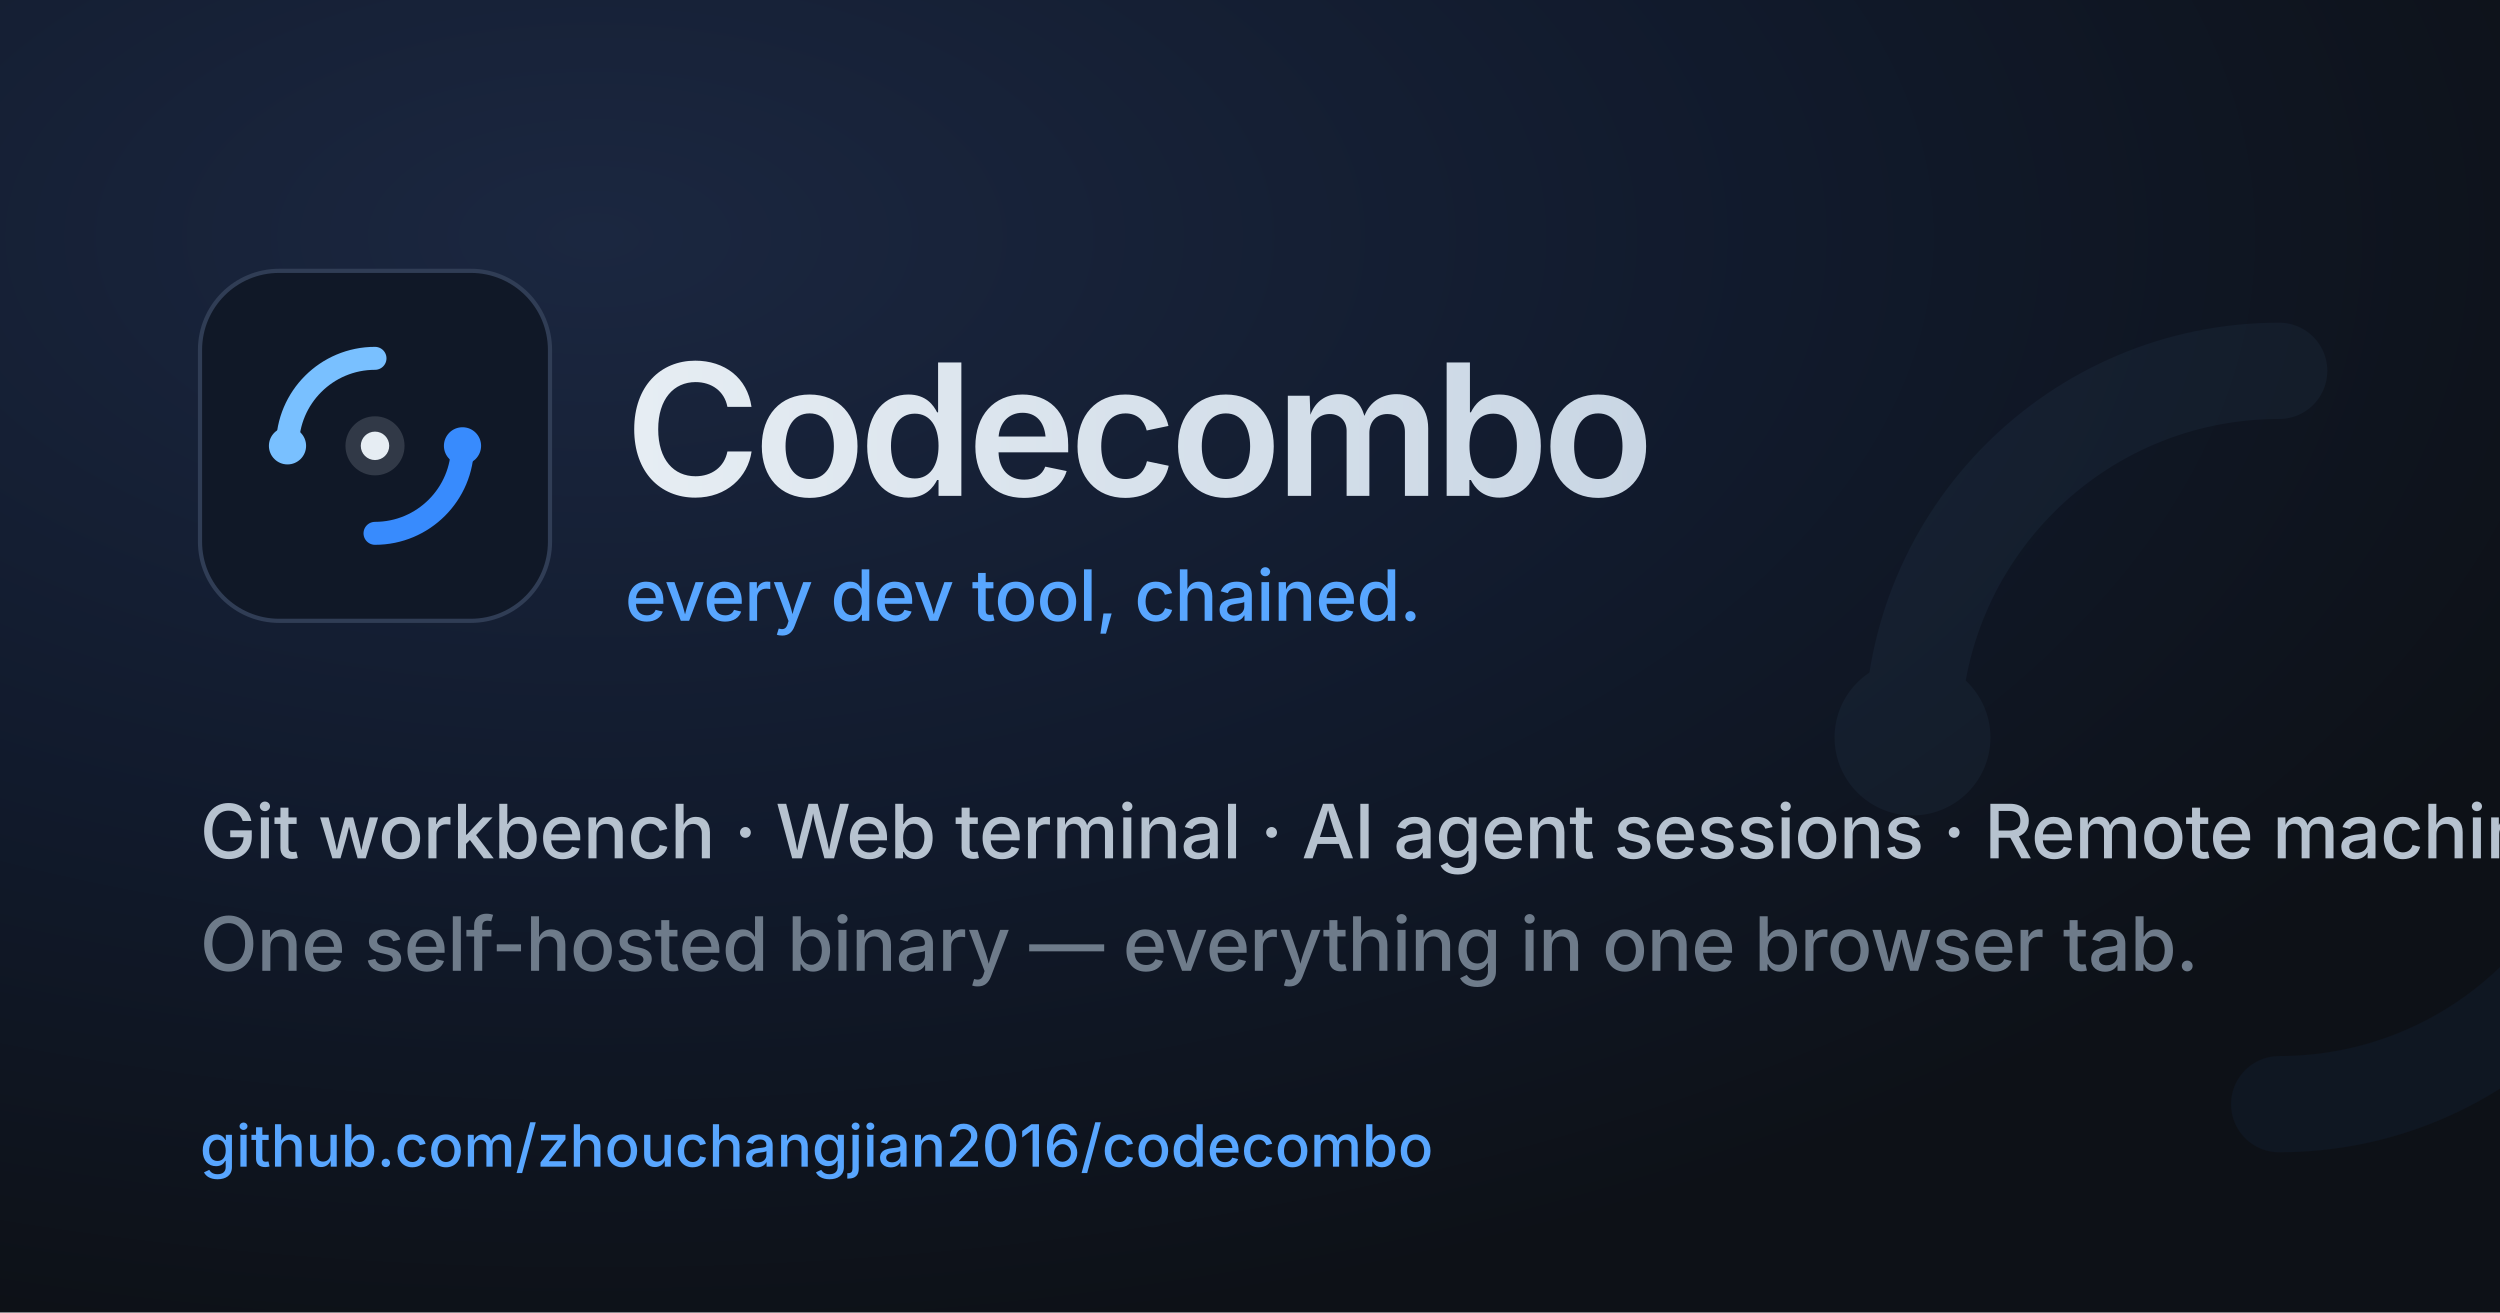
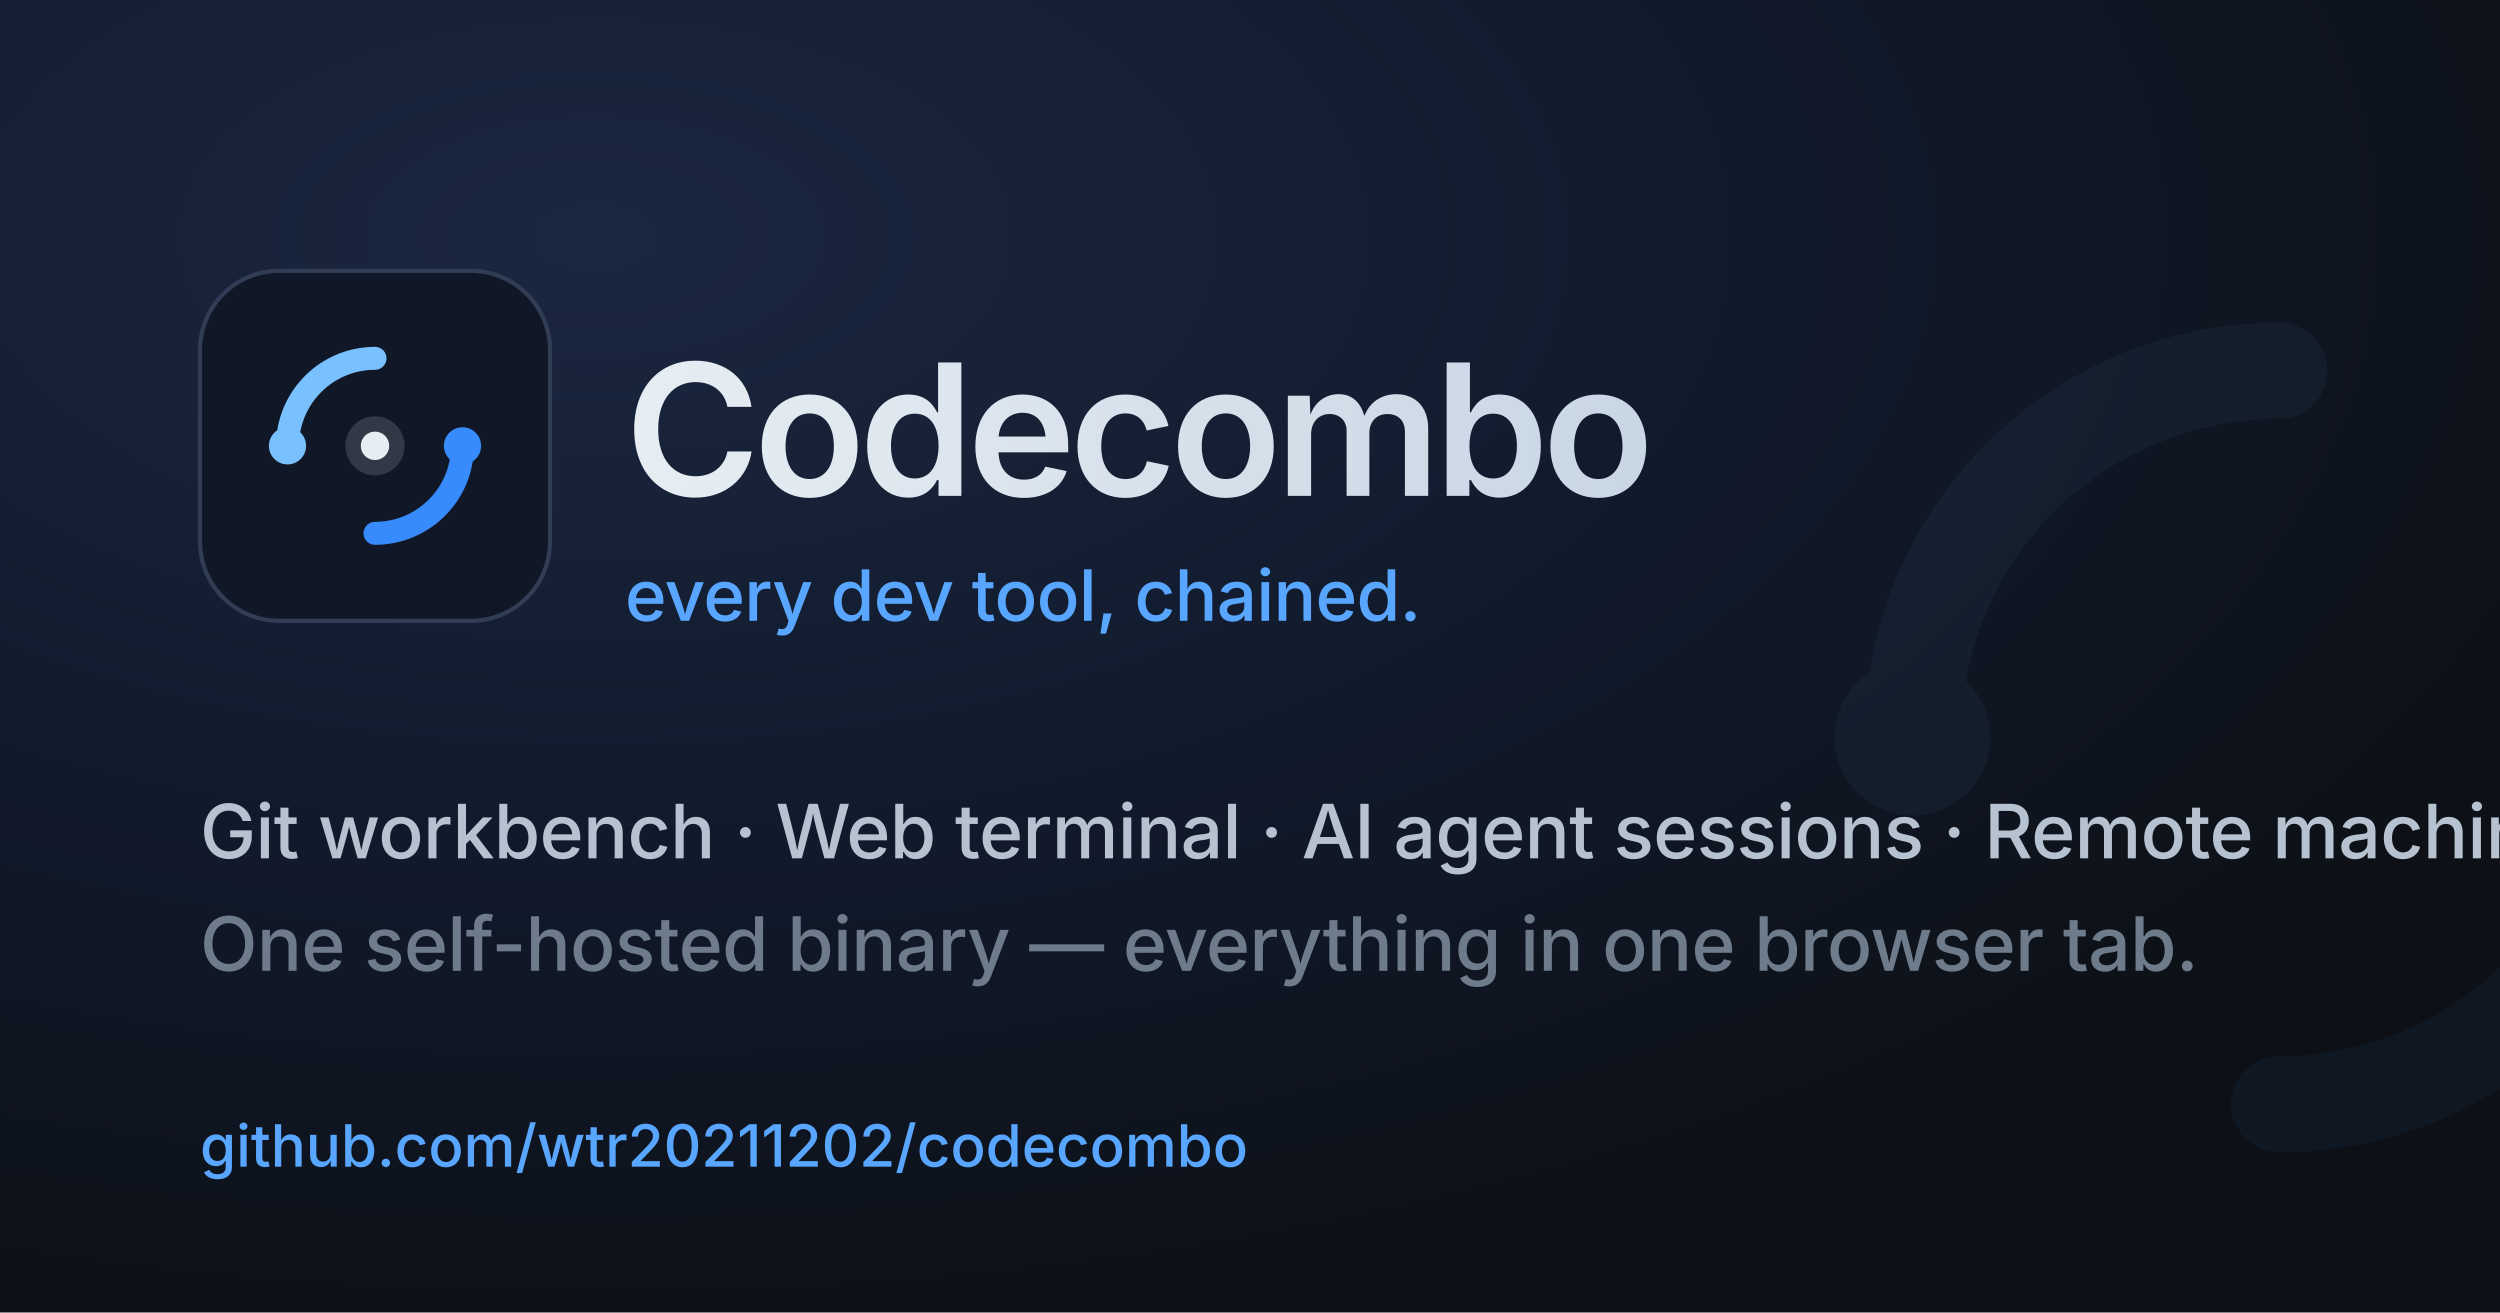
<svg xmlns="http://www.w3.org/2000/svg" viewBox="0 0 1200 630" fill="none">
  <style>
    @font-face {
      font-family: 'Geist Sans';
      src: url('../fonts/geist-sans-latin-600-normal.woff2') format('woff2');
      font-weight: 600;
    }
    @font-face {
      font-family: 'Geist Sans';
      src: url('../fonts/geist-sans-latin-500-normal.woff2') format('woff2');
      font-weight: 500;
    }
  </style>
  <defs>
    <radialGradient id="glow" cx="0.24" cy="0.18" r="0.85">
      <stop offset="0" stop-color="#1b2740" />
      <stop offset="0.55" stop-color="#111a2c" />
      <stop offset="1" stop-color="#0d1117" />
    </radialGradient>
    <linearGradient id="wordfade" x1="0" y1="0" x2="1" y2="0">
      <stop offset="0" stop-color="#e6edf3" />
      <stop offset="1" stop-color="#c9d6e4" />
    </linearGradient>
  </defs>
  <rect width="1200" height="630" fill="url(#glow)" />
  <g transform="translate(830 90) scale(11)" opacity="0.05">
    <path d="M24 8A16 16 0 0 0 8 24" stroke="#79c0ff" stroke-width="4.2" stroke-linecap="round" />
    <path d="M24 40A16 16 0 0 0 40 24" stroke="#388bfd" stroke-width="4.2" stroke-linecap="round" />
    <circle cx="8" cy="24" r="3.4" fill="#79c0ff" />
    <circle cx="40" cy="24" r="3.4" fill="#388bfd" />
  </g>
  <g transform="translate(96 130)">
    <rect width="168" height="168" rx="38" fill="#101827" stroke="#303d55" stroke-width="2" />
    <g transform="translate(21 21) scale(2.625)">
      <path d="M24 8A16 16 0 0 0 8 24" stroke="#79c0ff" stroke-width="4.2" stroke-linecap="round" />
      <path d="M24 40A16 16 0 0 0 40 24" stroke="#388bfd" stroke-width="4.2" stroke-linecap="round" />
      <circle cx="8" cy="24" r="3.4" fill="#79c0ff" />
      <circle cx="40" cy="24" r="3.4" fill="#388bfd" />
      <circle cx="24" cy="24" r="5.4" fill="#e6edf3" opacity="0.16" />
      <circle cx="24" cy="24" r="2.6" fill="#e6edf3" />
    </g>
  </g>
  <text x="300" y="206" dominant-baseline="central" font-family="'Geist Sans','Inter','Segoe UI',system-ui,sans-serif" font-weight="600" font-size="88" letter-spacing="-3" fill="url(#wordfade)">Codecombo</text>
  <text x="300" y="298" font-family="'Geist Sans','Inter','Segoe UI',system-ui,sans-serif" font-weight="500" font-size="34" letter-spacing="-0.3" fill="#58a6ff">every dev tool, chained.</text>
  <text x="96" y="412" font-family="'Geist Sans','Inter','Segoe UI',system-ui,sans-serif" font-weight="500" font-size="36" letter-spacing="-0.3" fill="#b6c2cf">Git workbench · Web terminal · AI agent sessions · Remote machines</text>
  <text x="96" y="466" font-family="'Geist Sans','Inter','Segoe UI',system-ui,sans-serif" font-weight="500" font-size="36" letter-spacing="-0.3" fill="#6e7b8a">One self-hosted binary — everything in one browser tab.</text>
-   <text x="96" y="560" font-family="'Geist Sans','Inter','Segoe UI',system-ui,sans-serif" font-weight="500" font-size="28" fill="#58a6ff">github.com/zhouchangjian2016/codecombo</text>
+   <text x="96" y="560" font-family="'Geist Sans','Inter','Segoe UI',system-ui,sans-serif" font-weight="500" font-size="28" fill="#58a6ff">github.com/wtr20211202/codecombo</text>
</svg>
